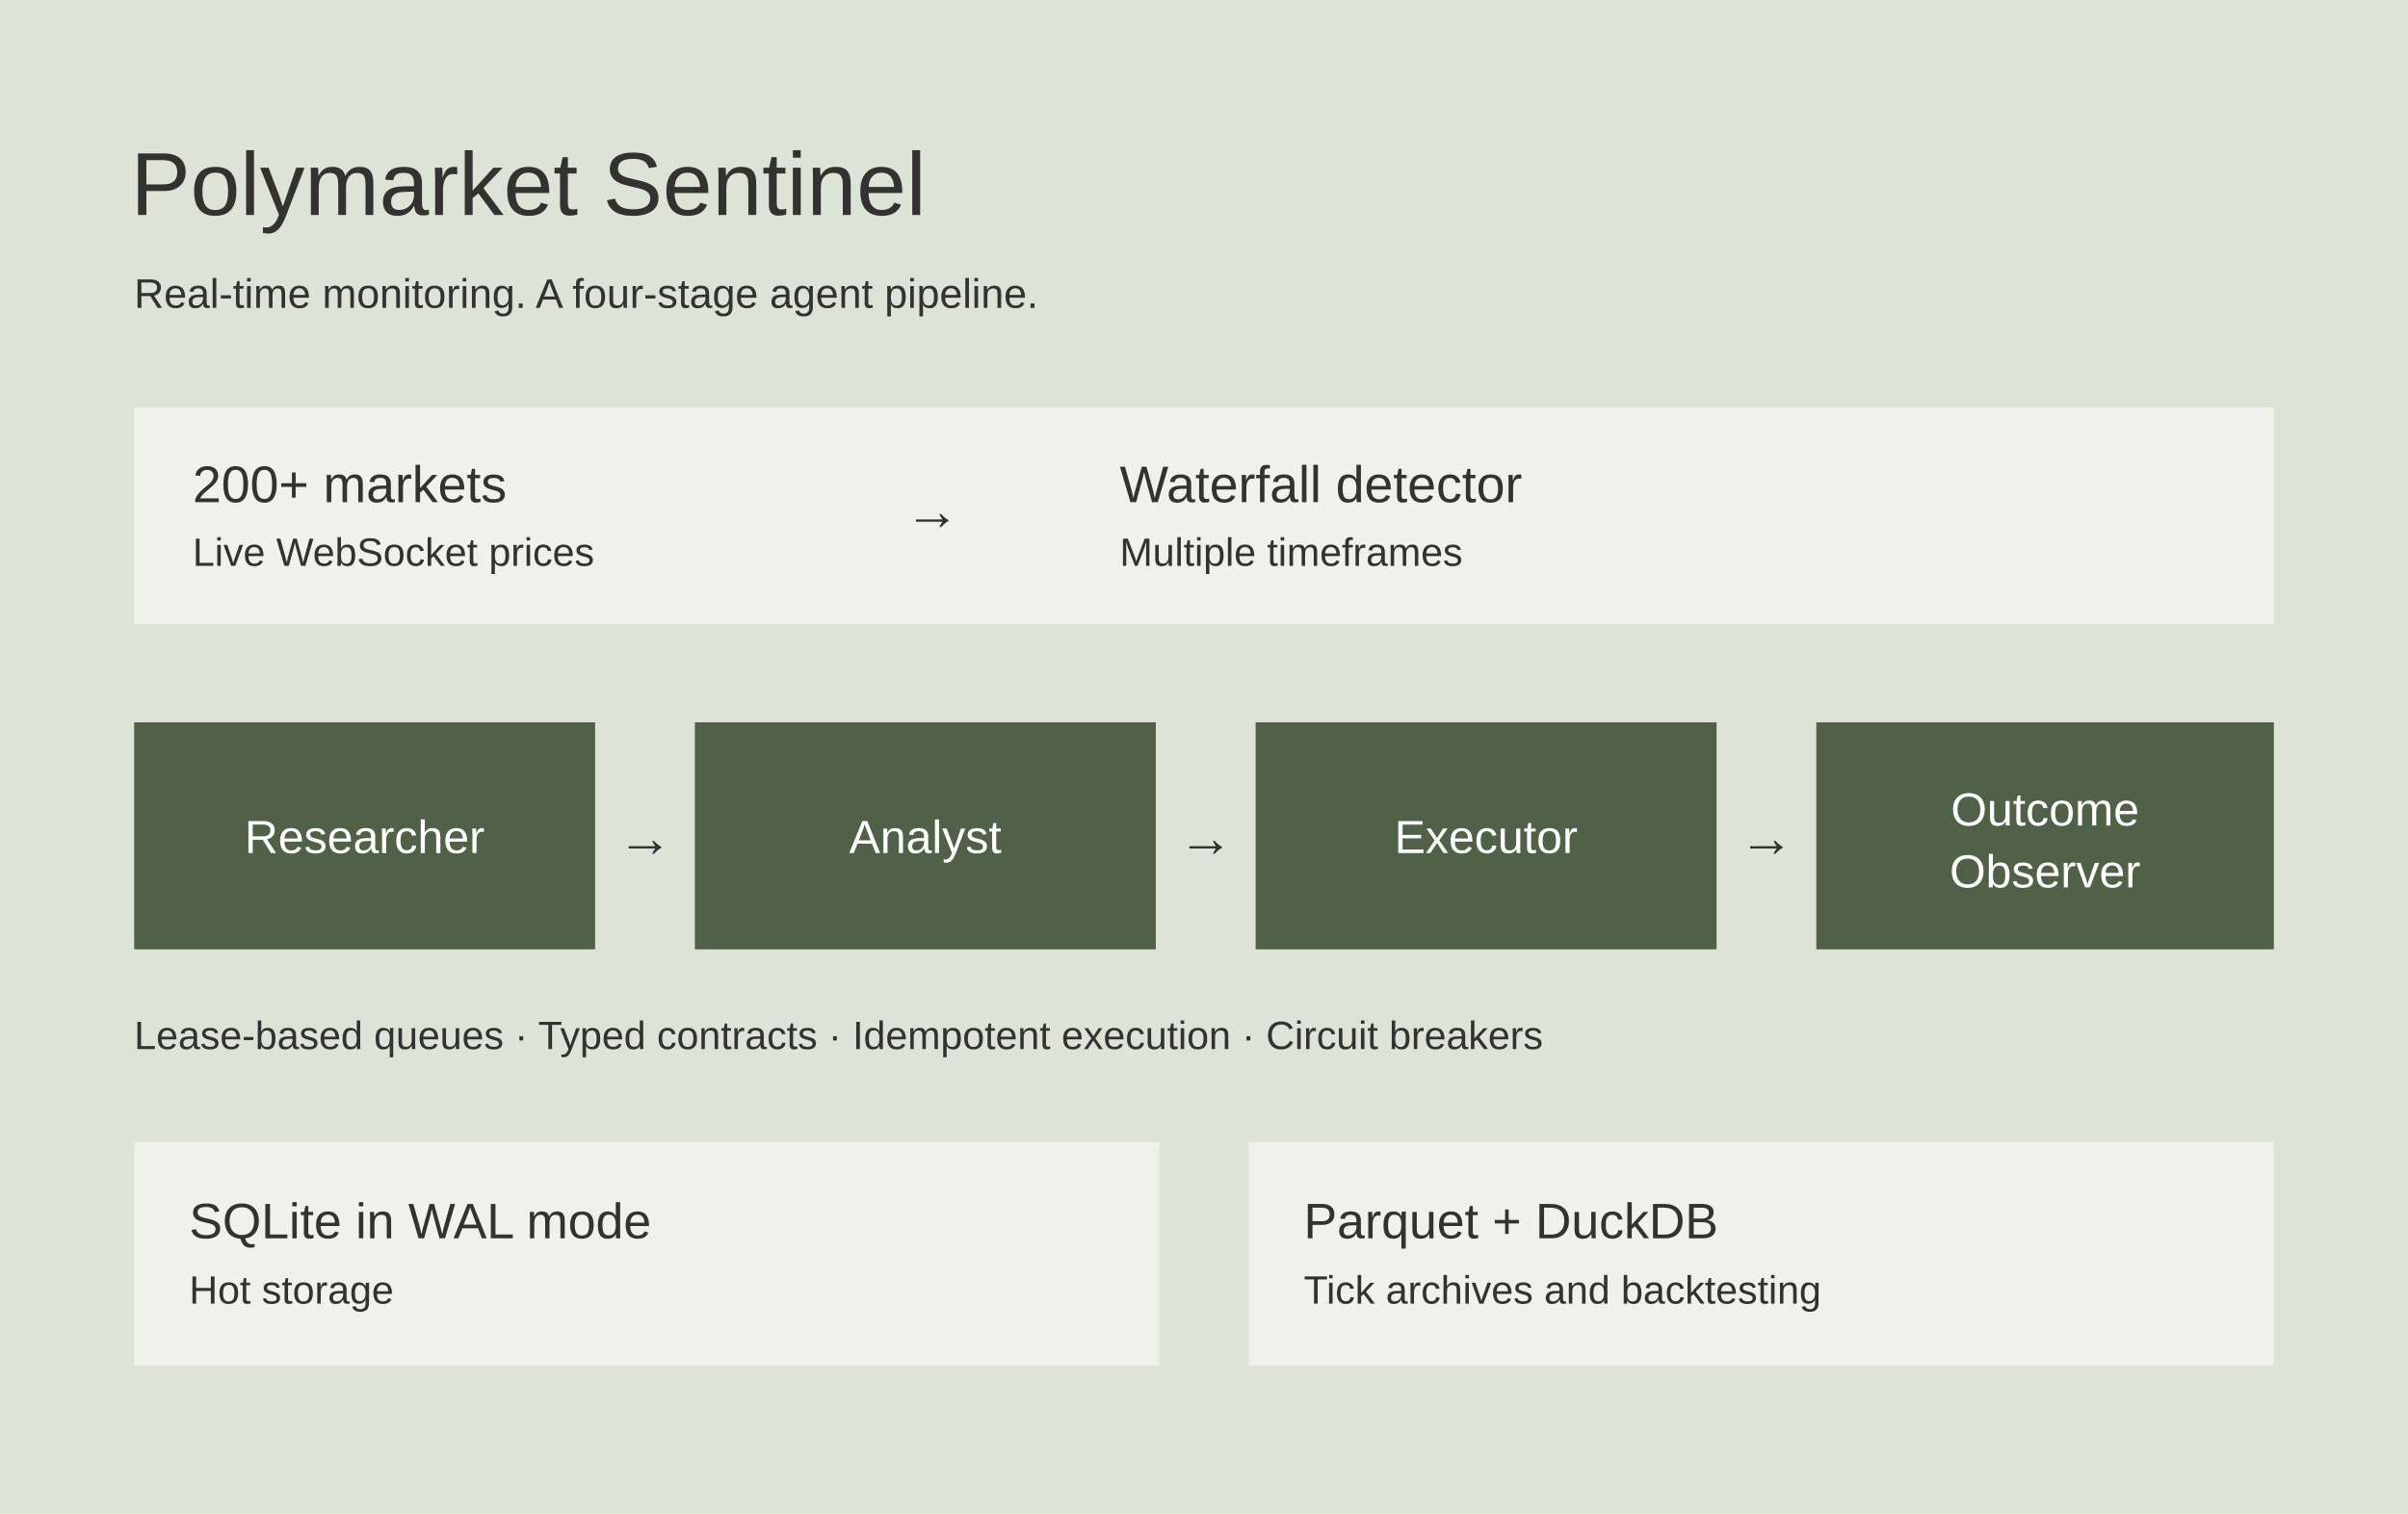
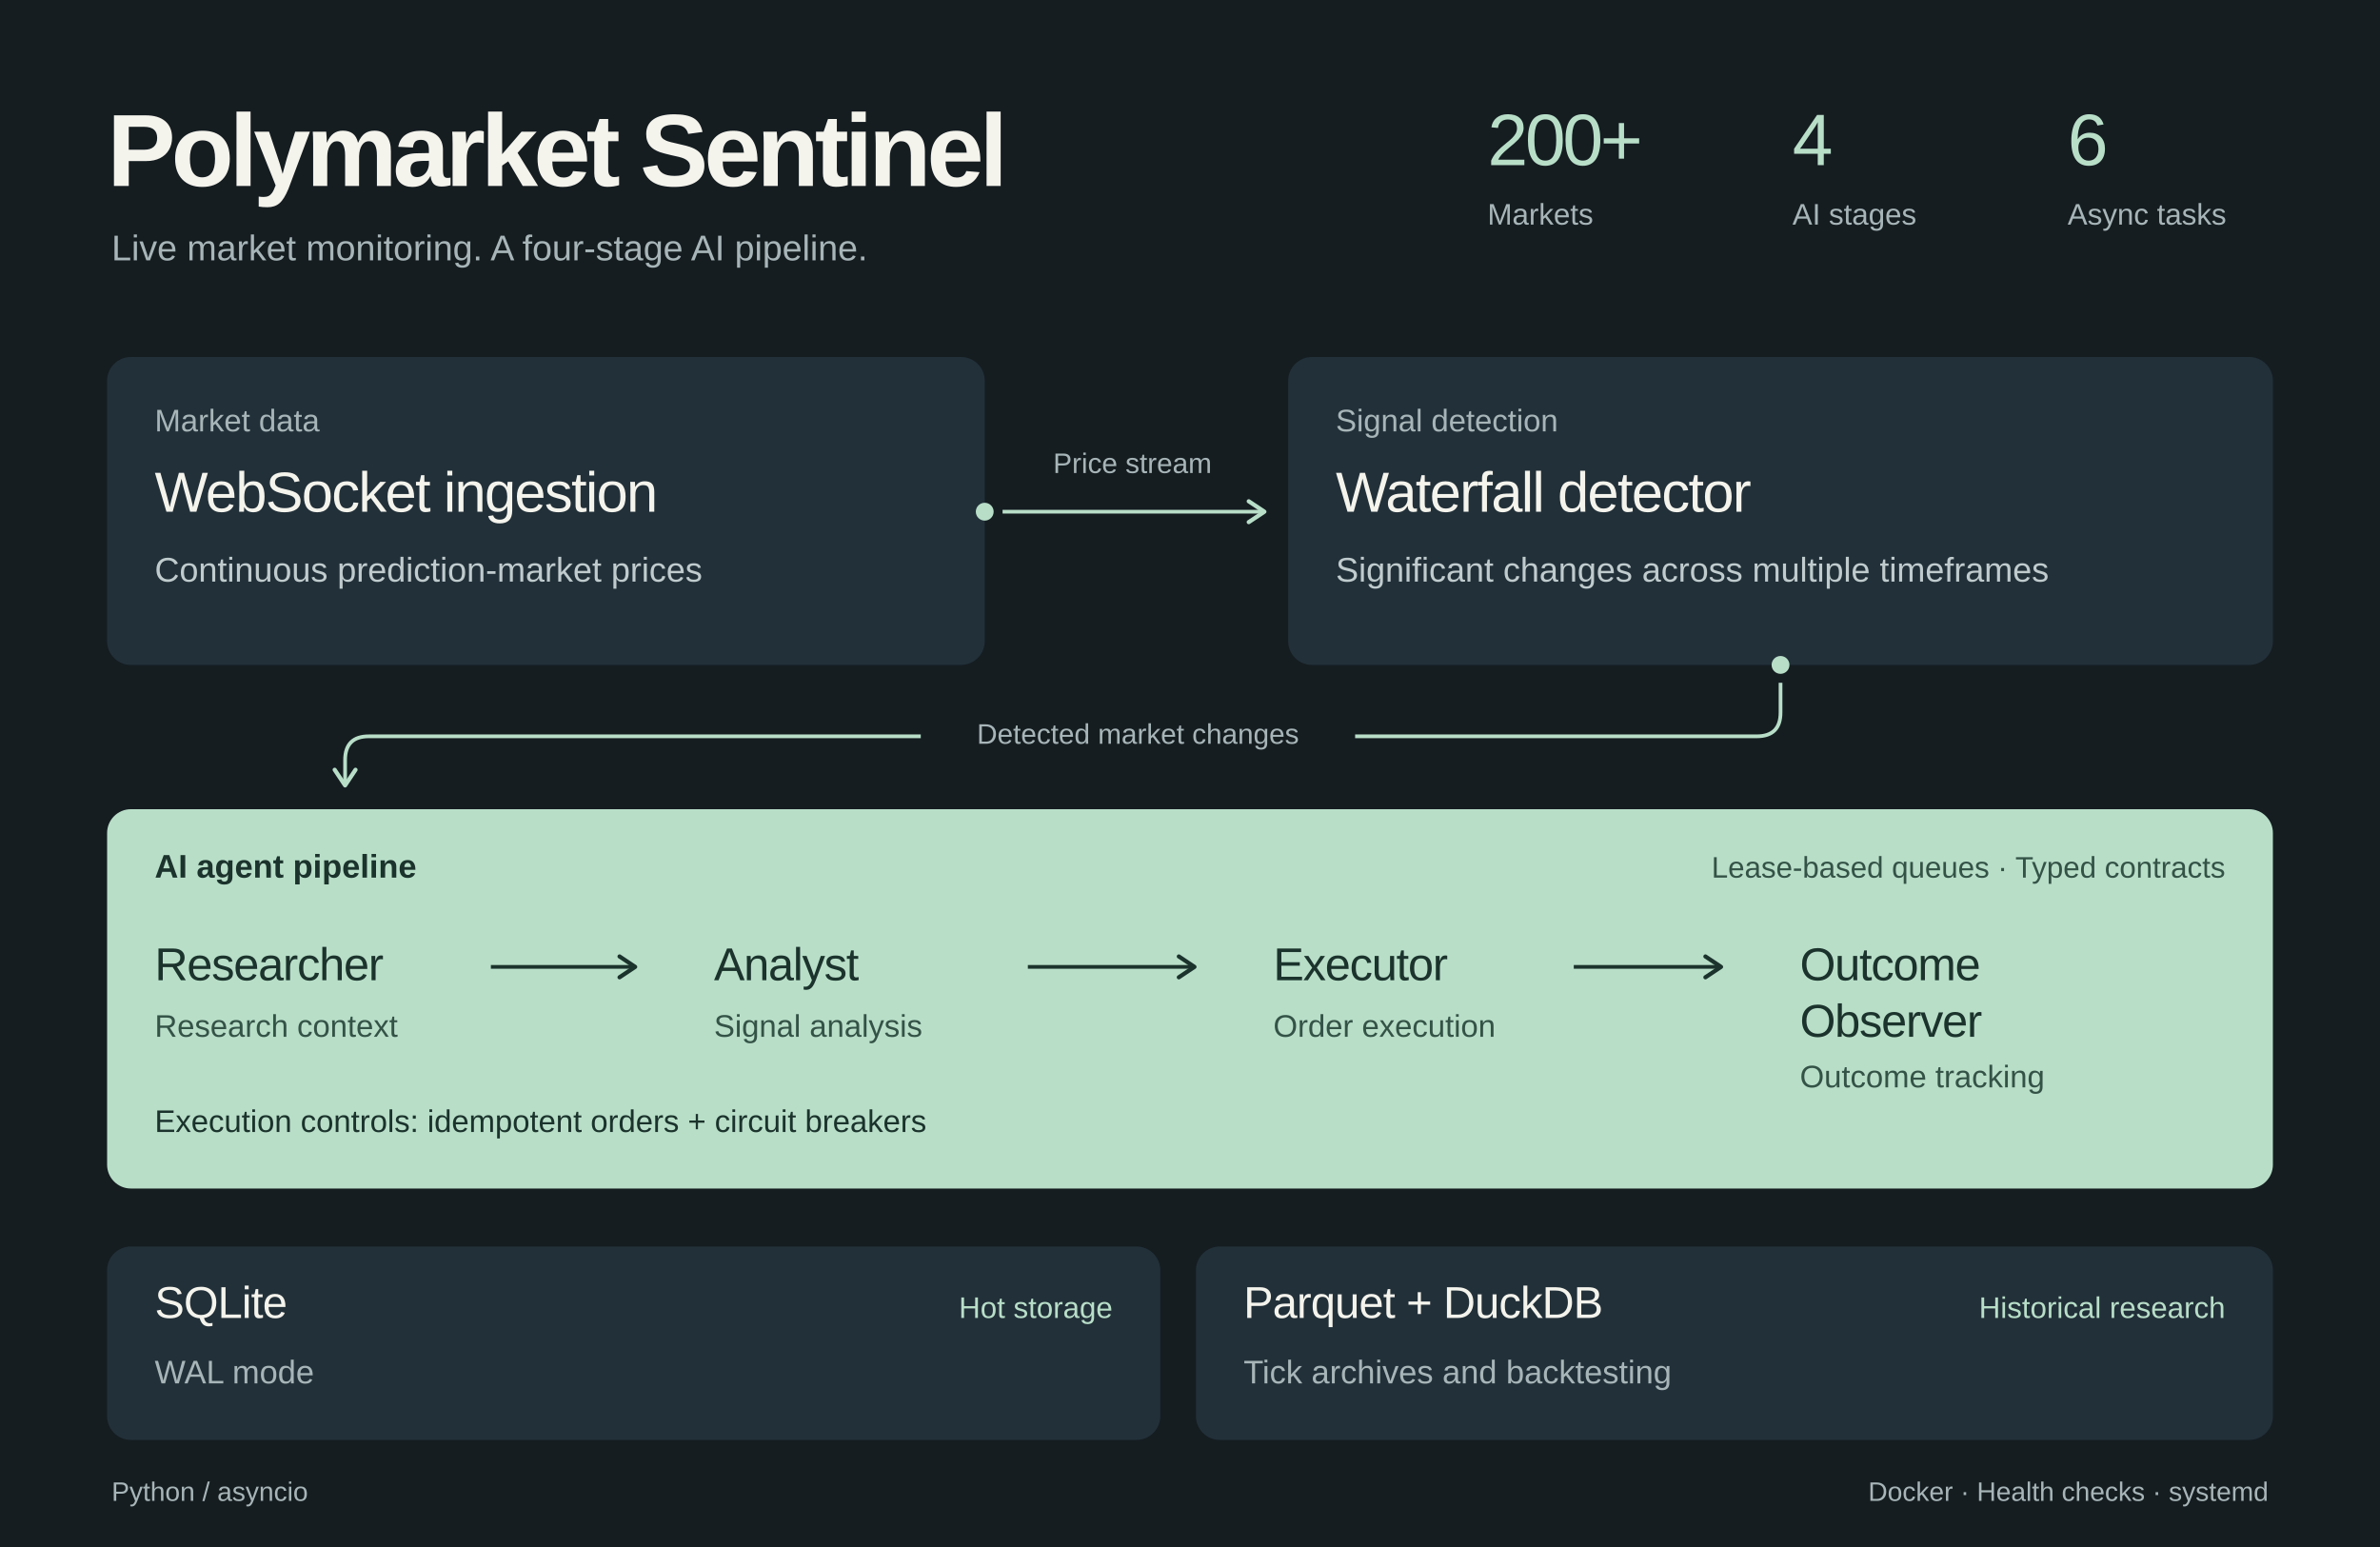
- <svg xmlns="http://www.w3.org/2000/svg" viewBox="0 0 1400 880" role="img" aria-labelledby="title description">
-   <rect width="1400" height="880" fill="#dde3d7" />
-   <g fill="#333231" font-family="Arial, sans-serif">
-     <text x="76" y="125" font-size="52">Polymarket Sentinel</text>
-     <text x="78" y="179" font-size="24">Real-time monitoring. A four-stage agent pipeline.</text>
-     <rect x="78" y="237" width="1244" height="126" fill="#f0f1eb" />
-     <text x="112" y="292" font-size="30">200+ markets</text>
-     <text x="112" y="329" font-size="23">Live WebSocket prices</text>
-     <text x="526" y="308" font-size="32">→</text>
-     <text x="651" y="292" font-size="30">Waterfall detector</text>
-     <text x="651" y="329" font-size="23">Multiple timeframes</text>
-     <g fill="#506148">
-       <rect x="78" y="420" width="268" height="132" />
-       <rect x="404" y="420" width="268" height="132" />
-       <rect x="730" y="420" width="268" height="132" />
-       <rect x="1056" y="420" width="266" height="132" />
+ <svg xmlns="http://www.w3.org/2000/svg" width="1600" height="1040" viewBox="0 0 1600 1040" role="img" aria-labelledby="title description">
+   <defs>
+     <marker id="arrow" viewBox="0 0 10 10" refX="8" refY="5" markerWidth="7" markerHeight="7" orient="auto-start-reverse">
+       <path d="M2 1 8 5 2 9" fill="none" stroke="#b8dec8" stroke-width="1.6" stroke-linecap="round" stroke-linejoin="round" />
+     </marker>
+     <marker id="ink-arrow" viewBox="0 0 10 10" refX="8" refY="5" markerWidth="7" markerHeight="7" orient="auto">
+       <path d="M2 1 8 5 2 9" fill="none" stroke="#1b332c" stroke-width="1.6" stroke-linecap="round" stroke-linejoin="round" />
+     </marker>
+   </defs>
+   <rect width="1600" height="1040" fill="#151d21" />
+   <g font-family="Arial, Helvetica, sans-serif">
+     <text x="72" y="125" fill="#f4f3ec" font-size="69" font-weight="600" letter-spacing="-3">Polymarket Sentinel</text>
+     <text x="75" y="175" fill="#a7b5b8" font-size="24">Live market monitoring. A four-stage AI pipeline.</text>
+     <g fill="#b8dec8" font-size="49" letter-spacing="-2">
+       <text x="1000" y="111">200+</text>
+       <text x="1205" y="111">4</text>
+       <text x="1390" y="111">6</text>
    </g>
-     <g fill="#ffffff" font-size="27" text-anchor="middle">
-       <text x="212" y="496">Researcher</text>
-       <text x="538" y="496">Analyst</text>
-       <text x="864" y="496">Executor</text>
-       <text x="1189" y="480">Outcome</text>
-       <text x="1189" y="516">Observer</text>
+     <g fill="#a7b5b8" font-size="20">
+       <text x="1000" y="151">Markets</text>
+       <text x="1205" y="151">AI stages</text>
+       <text x="1390" y="151">Async tasks</text>
    </g>
-     <g font-size="32" text-anchor="middle">
-       <text x="375" y="498">→</text>
-       <text x="701" y="498">→</text>
-       <text x="1027" y="498">→</text>
+     <rect x="72" y="240" width="590" height="207" rx="16" fill="#223039" />
+     <text x="104" y="290" fill="#a7b5b8" font-size="21">Market data</text>
+     <text x="104" y="344" fill="#f4f3ec" font-size="38" letter-spacing="-1">WebSocket ingestion</text>
+     <text x="104" y="391" fill="#bfcbcd" font-size="23">Continuous prediction-market prices</text>
+     <circle cx="662" cy="344" r="6" fill="#b8dec8" />
+     <path d="M674 344H850" fill="none" stroke="#b8dec8" stroke-width="2.5" marker-end="url(#arrow)" />
+     <text x="708" y="318" fill="#a7b5b8" font-size="19">Price stream</text>
+     <rect x="866" y="240" width="662" height="207" rx="16" fill="#223039" />
+     <text x="898" y="290" fill="#a7b5b8" font-size="21">Signal detection</text>
+     <text x="898" y="344" fill="#f4f3ec" font-size="38" letter-spacing="-1">Waterfall detector</text>
+     <text x="898" y="391" fill="#bfcbcd" font-size="23">Significant changes across multiple timeframes</text>
+     <circle cx="1197" cy="447" r="6" fill="#b8dec8" />
+     <path d="M1197 459V479Q1197 495 1181 495H248Q232 495 232 511V528" fill="none" stroke="#b8dec8" stroke-width="2.5" marker-end="url(#arrow)" />
+     <rect x="619" y="477" width="292" height="34" rx="6" fill="#151d21" />
+     <text x="765" y="500" fill="#a7b5b8" font-size="19" text-anchor="middle">Detected market changes</text>
+     <rect x="72" y="544" width="1456" height="255" rx="16" fill="#b8dec8" />
+     <text x="104" y="590" fill="#1b332c" font-size="22" font-weight="600">AI agent pipeline</text>
+     <text x="1496" y="590" fill="#345347" font-size="20" text-anchor="end">Lease-based queues · Typed contracts</text>
+     <g fill="#1b332c" font-size="31" letter-spacing="-.7">
+       <text x="104" y="659">Researcher</text>
+       <text x="480" y="659">Analyst</text>
+       <text x="856" y="659">Executor</text>
+       <text x="1210" y="659">Outcome</text>
+       <text x="1210" y="697">Observer</text>
    </g>
-     <text x="78" y="610" font-size="23">Lease-based queues · Typed contracts · Idempotent execution · Circuit breakers</text>
-     <rect x="78" y="664" width="596" height="130" fill="#f0f1eb" />
-     <rect x="726" y="664" width="596" height="130" fill="#f0f1eb" />
-     <text x="110" y="720" font-size="29">SQLite in WAL mode</text>
-     <text x="110" y="758" font-size="23">Hot storage</text>
-     <text x="758" y="720" font-size="29">Parquet + DuckDB</text>
-     <text x="758" y="758" font-size="23">Tick archives and backtesting</text>
+     <g fill="#345347" font-size="21">
+       <text x="104" y="697">Research context</text>
+       <text x="480" y="697">Signal analysis</text>
+       <text x="856" y="697">Order execution</text>
+       <text x="1210" y="731">Outcome tracking</text>
+     </g>
+     <g fill="none" stroke="#1b332c" stroke-width="2.5" marker-end="url(#ink-arrow)">
+       <path d="M330 650H427" />
+       <path d="M691 650H803" />
+       <path d="M1058 650H1157" />
+     </g>
+     <text x="104" y="761" fill="#1b332c" font-size="21">Execution controls: idempotent orders + circuit breakers</text>
+     <rect x="72" y="838" width="708" height="130" rx="16" fill="#223039" />
+     <rect x="804" y="838" width="724" height="130" rx="16" fill="#223039" />
+     <text x="104" y="886" fill="#f4f3ec" font-size="30" letter-spacing="-.5">SQLite</text>
+     <text x="748" y="886" fill="#b8dec8" font-size="20" text-anchor="end">Hot storage</text>
+     <text x="104" y="930" fill="#a7b5b8" font-size="22">WAL mode</text>
+     <text x="836" y="886" fill="#f4f3ec" font-size="30" letter-spacing="-.5">Parquet + DuckDB</text>
+     <text x="1496" y="886" fill="#b8dec8" font-size="20" text-anchor="end">Historical research</text>
+     <text x="836" y="930" fill="#a7b5b8" font-size="22">Tick archives and backtesting</text>
+     <text x="75" y="1009" fill="#a7b5b8" font-size="18">Python / asyncio</text>
+     <text x="1525" y="1009" fill="#a7b5b8" font-size="18" text-anchor="end">Docker · Health checks · systemd</text>
  </g>
</svg>
